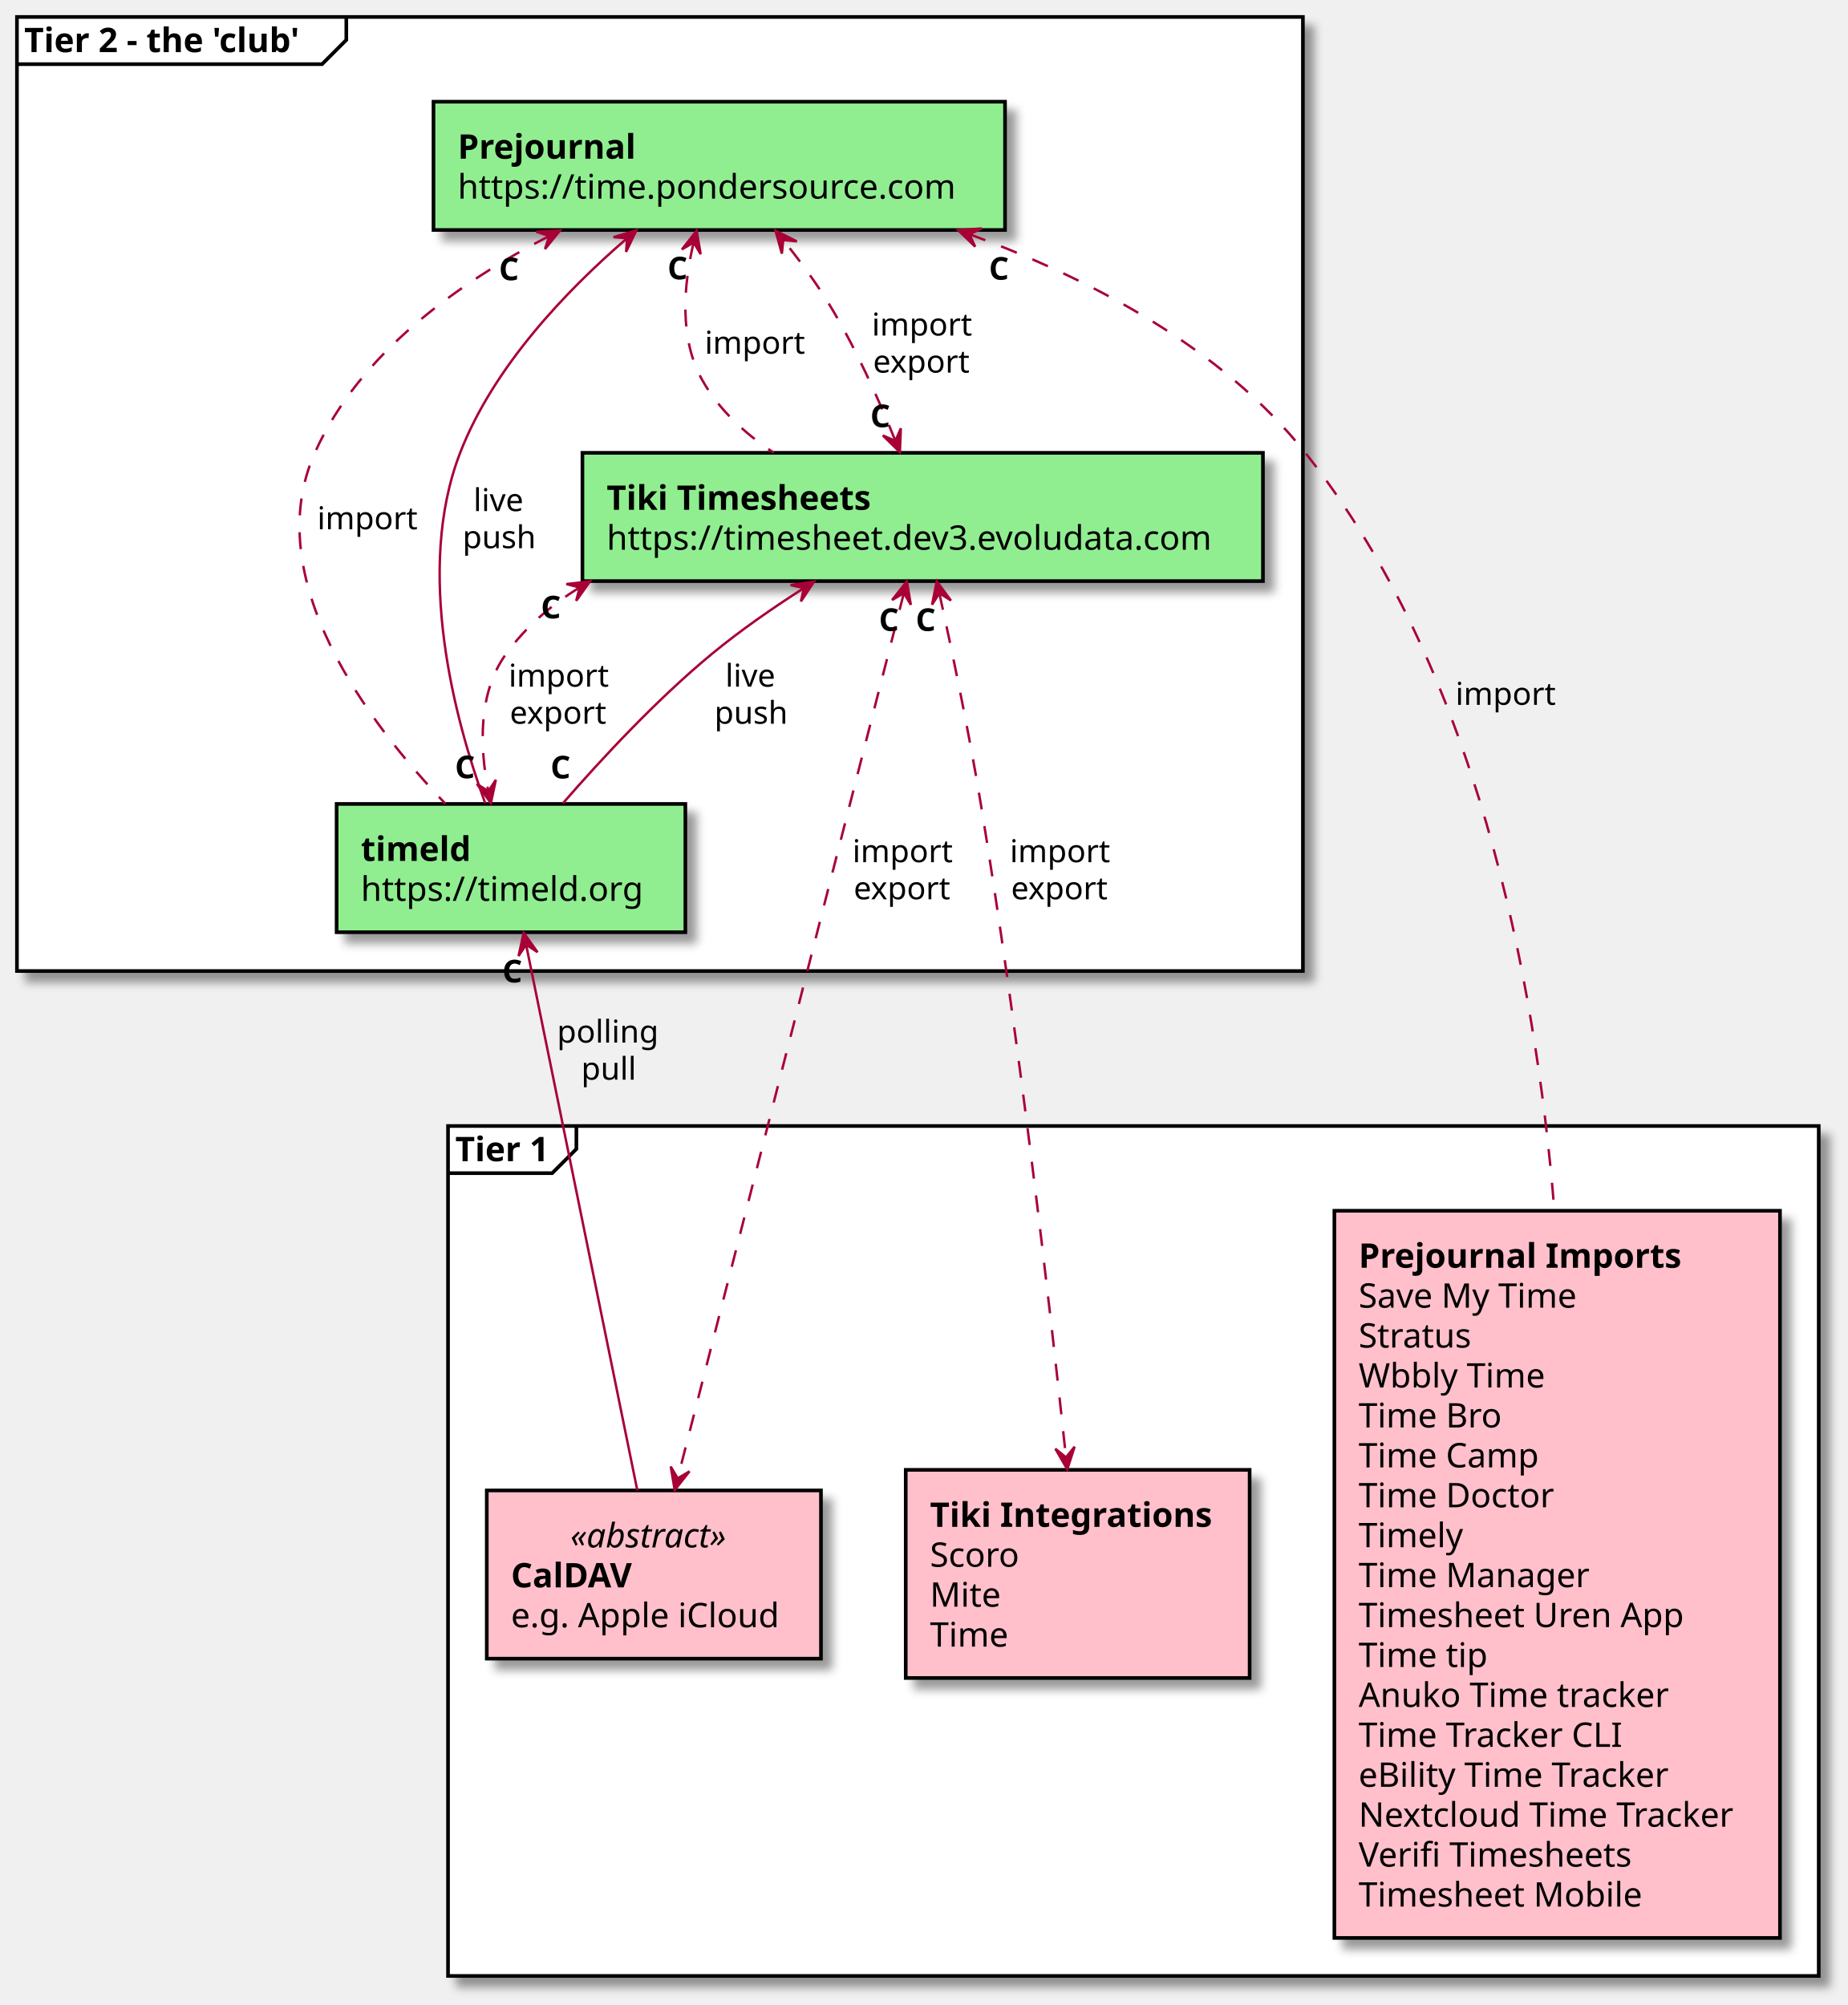
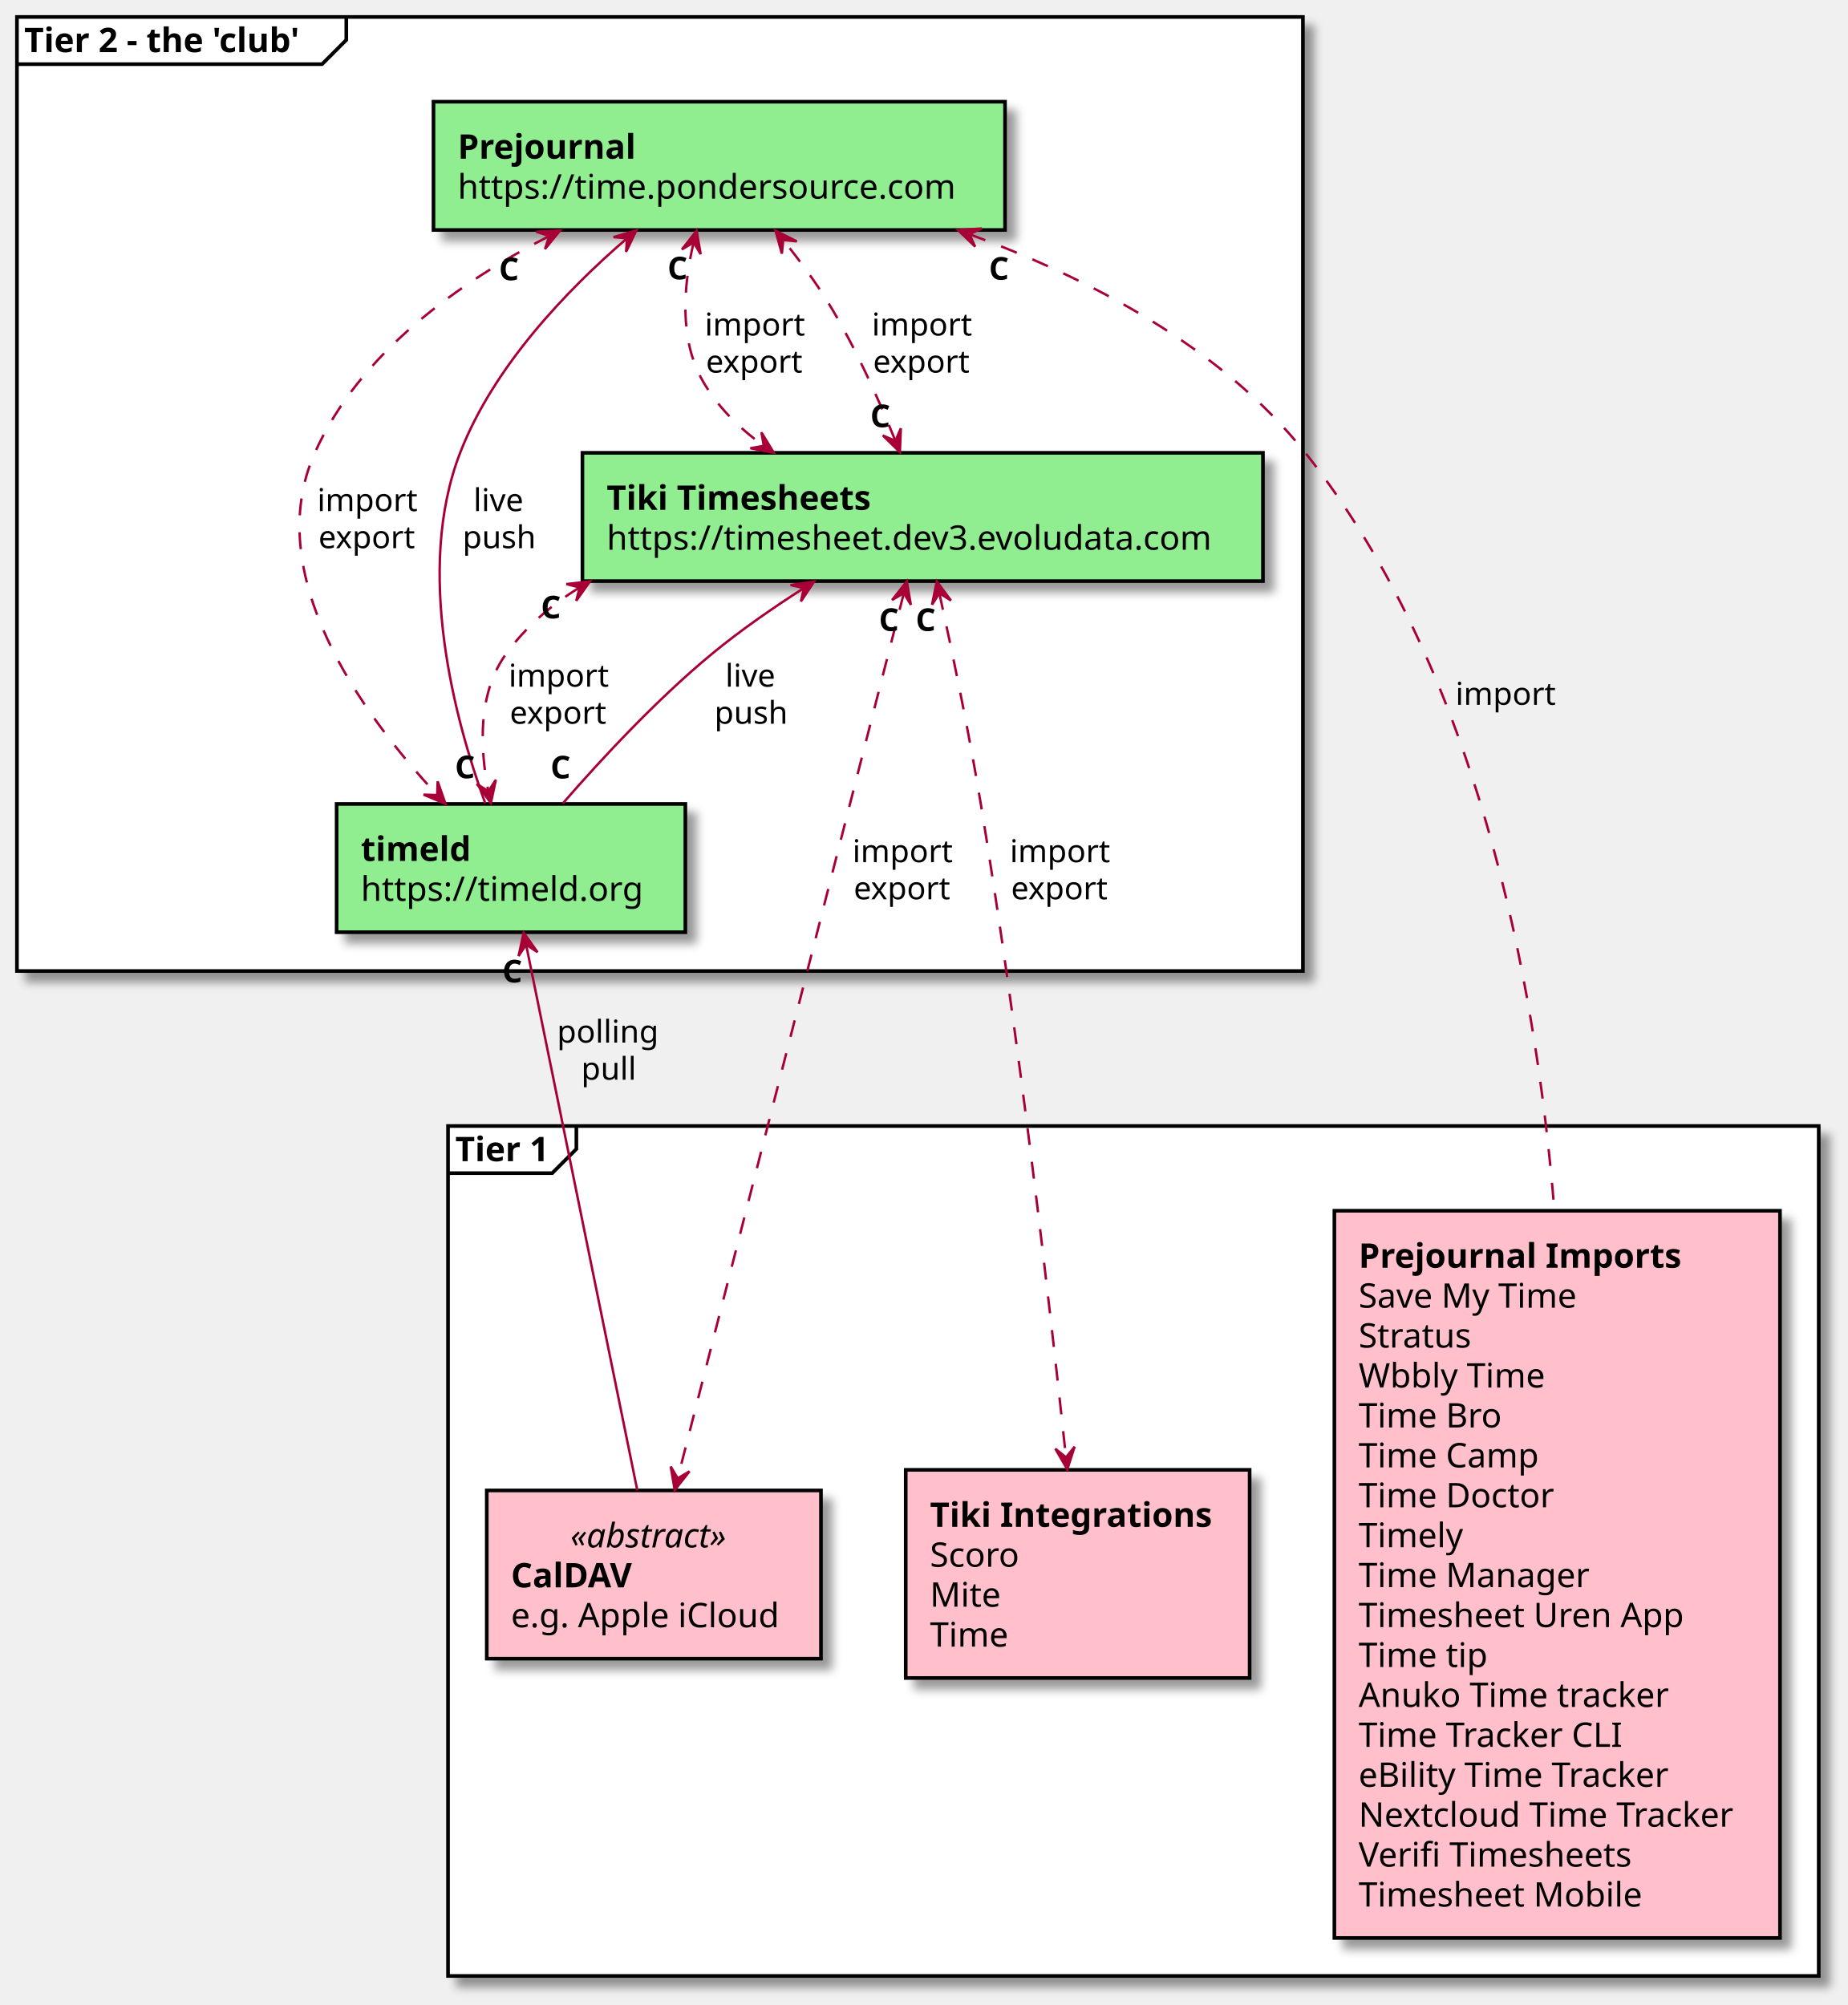
<svg xmlns="http://www.w3.org/2000/svg" contentScriptType="application/ecmascript" contentStyleType="text/css" height="828px" preserveAspectRatio="none" style="width:763px;height:828px;background:#FFFFFF;" version="1.1" viewBox="0 0 763 828" width="763px" zoomAndPan="magnify">
  <defs>
-     <filter height="300%" id="f1lf6jn9dwhslt" width="300%" x="-1" y="-1">
+     <filter height="300%" id="fo3ji4pw1aacj" width="300%" x="-1" y="-1">
      <feGaussianBlur result="blurOut" stdDeviation="2.0" />
      <feColorMatrix in="blurOut" result="blurOut2" type="matrix" values="0 0 0 0 0 0 0 0 0 0 0 0 0 0 0 0 0 0 .4 0" />
      <feOffset dx="4.0" dy="4.0" in="blurOut2" result="blurOut3" />
      <feBlend in="SourceGraphic" in2="blurOut3" mode="normal" />
    </filter>
  </defs>
  <g>
-     <rect fill="#FFFFFF" filter="url(#f1lf6jn9dwhslt)" height="394" style="stroke:#000000;stroke-width:1.5;" width="531" x="7" y="7" />
+     <rect fill="#FFFFFF" filter="url(#fo3ji4pw1aacj)" height="394" style="stroke:#000000;stroke-width:1.5;" width="531" x="7" y="7" />
    <path d="M143,7 L143,16.488 L133,26.488 L7,26.488 " fill="none" style="stroke:#000000;stroke-width:1.5;" />
    <text fill="#000000" font-family="sans-serif" font-size="14" font-weight="bold" lengthAdjust="spacing" textLength="126" x="10" y="21.535">Tier 2 - the 'club'</text>
-     <rect fill="#FFFFFF" filter="url(#f1lf6jn9dwhslt)" height="351" style="stroke:#000000;stroke-width:1.5;" width="566" x="185" y="465" />
+     <rect fill="#FFFFFF" filter="url(#fo3ji4pw1aacj)" height="351" style="stroke:#000000;stroke-width:1.5;" width="566" x="185" y="465" />
    <path d="M238,465 L238,474.488 L228,484.488 L185,484.488 " fill="none" style="stroke:#000000;stroke-width:1.5;" />
    <text fill="#000000" font-family="sans-serif" font-size="14" font-weight="bold" lengthAdjust="spacing" textLength="43" x="188" y="479.535">Tier 1</text>
-     <rect fill="#90EE90" filter="url(#f1lf6jn9dwhslt)" height="52.977" style="stroke:#000000;stroke-width:1.5;" width="236" x="179" y="42" />
+     <rect fill="#90EE90" filter="url(#fo3ji4pw1aacj)" height="52.977" style="stroke:#000000;stroke-width:1.5;" width="236" x="179" y="42" />
    <text fill="#000000" font-family="sans-serif" font-size="14" font-weight="bold" lengthAdjust="spacing" textLength="74" x="189" y="65.535">Prejournal</text>
    <text fill="#000000" font-family="sans-serif" font-size="14" lengthAdjust="spacing" textLength="216" x="189" y="82.023">https://time.pondersource.com</text>
-     <rect fill="#90EE90" filter="url(#f1lf6jn9dwhslt)" height="52.977" style="stroke:#000000;stroke-width:1.5;" width="281" x="240.5" y="187" />
+     <rect fill="#90EE90" filter="url(#fo3ji4pw1aacj)" height="52.977" style="stroke:#000000;stroke-width:1.5;" width="281" x="240.5" y="187" />
    <text fill="#000000" font-family="sans-serif" font-size="14" font-weight="bold" lengthAdjust="spacing" textLength="118" x="250.5" y="210.535">Tiki Timesheets</text>
    <text fill="#000000" font-family="sans-serif" font-size="14" lengthAdjust="spacing" textLength="261" x="250.5" y="227.023">https://timesheet.dev3.evoludata.com</text>
-     <rect fill="#90EE90" filter="url(#f1lf6jn9dwhslt)" height="52.977" style="stroke:#000000;stroke-width:1.5;" width="144" x="139" y="332" />
+     <rect fill="#90EE90" filter="url(#fo3ji4pw1aacj)" height="52.977" style="stroke:#000000;stroke-width:1.5;" width="144" x="139" y="332" />
    <text fill="#000000" font-family="sans-serif" font-size="14" font-weight="bold" lengthAdjust="spacing" textLength="47" x="149" y="355.535">timeld</text>
    <text fill="#000000" font-family="sans-serif" font-size="14" lengthAdjust="spacing" textLength="124" x="149" y="372.023">https://timeld.org</text>
-     <rect fill="#FFC0CB" filter="url(#f1lf6jn9dwhslt)" height="69.465" style="stroke:#000000;stroke-width:1.5;" width="138" x="201" y="615.5" />
+     <rect fill="#FFC0CB" filter="url(#fo3ji4pw1aacj)" height="69.465" style="stroke:#000000;stroke-width:1.5;" width="138" x="201" y="615.5" />
    <text fill="#000000" font-family="sans-serif" font-size="14" font-style="italic" lengthAdjust="spacing" textLength="69" x="235.5" y="639.035">«abstract»</text>
    <text fill="#000000" font-family="sans-serif" font-size="14" font-weight="bold" lengthAdjust="spacing" textLength="54" x="211" y="655.523">CalDAV</text>
    <text fill="#000000" font-family="sans-serif" font-size="14" lengthAdjust="spacing" textLength="118" x="211" y="672.012">e.g. Apple iCloud</text>
-     <rect fill="#FFC0CB" filter="url(#f1lf6jn9dwhslt)" height="300.301" style="stroke:#000000;stroke-width:1.5;" width="184" x="551" y="500" />
+     <rect fill="#FFC0CB" filter="url(#fo3ji4pw1aacj)" height="300.301" style="stroke:#000000;stroke-width:1.5;" width="184" x="551" y="500" />
    <text fill="#000000" font-family="sans-serif" font-size="14" font-weight="bold" lengthAdjust="spacing" textLength="136" x="561" y="523.535">Prejournal Imports</text>
    <text fill="#000000" font-family="sans-serif" font-size="14" lengthAdjust="spacing" textLength="92" x="561" y="540.023">Save My Time</text>
    <text fill="#000000" font-family="sans-serif" font-size="14" lengthAdjust="spacing" textLength="48" x="561" y="556.512">Stratus</text>
    <text fill="#000000" font-family="sans-serif" font-size="14" lengthAdjust="spacing" textLength="79" x="561" y="573">Wbbly Time</text>
    <text fill="#000000" font-family="sans-serif" font-size="14" lengthAdjust="spacing" textLength="61" x="561" y="589.488">Time Bro</text>
    <text fill="#000000" font-family="sans-serif" font-size="14" lengthAdjust="spacing" textLength="78" x="561" y="605.977">Time Camp</text>
    <text fill="#000000" font-family="sans-serif" font-size="14" lengthAdjust="spacing" textLength="84" x="561" y="622.465">Time Doctor</text>
    <text fill="#000000" font-family="sans-serif" font-size="14" lengthAdjust="spacing" textLength="45" x="561" y="638.953">Timely</text>
    <text fill="#000000" font-family="sans-serif" font-size="14" lengthAdjust="spacing" textLength="98" x="561" y="655.441">Time Manager</text>
    <text fill="#000000" font-family="sans-serif" font-size="14" lengthAdjust="spacing" textLength="140" x="561" y="671.93">Timesheet Uren App</text>
    <text fill="#000000" font-family="sans-serif" font-size="14" lengthAdjust="spacing" textLength="56" x="561" y="688.418">Time tip</text>
    <text fill="#000000" font-family="sans-serif" font-size="14" lengthAdjust="spacing" textLength="135" x="561" y="704.906">Anuko Time tracker</text>
    <text fill="#000000" font-family="sans-serif" font-size="14" lengthAdjust="spacing" textLength="115" x="561" y="721.394">Time Tracker CLI</text>
    <text fill="#000000" font-family="sans-serif" font-size="14" lengthAdjust="spacing" textLength="134" x="561" y="737.883">eBility Time Tracker</text>
    <text fill="#000000" font-family="sans-serif" font-size="14" lengthAdjust="spacing" textLength="164" x="561" y="754.371">Nextcloud Time Tracker</text>
    <text fill="#000000" font-family="sans-serif" font-size="14" lengthAdjust="spacing" textLength="118" x="561" y="770.859">Verifi Timesheets</text>
    <text fill="#000000" font-family="sans-serif" font-size="14" lengthAdjust="spacing" textLength="121" x="561" y="787.348">Timesheet Mobile</text>
-     <rect fill="#FFC0CB" filter="url(#f1lf6jn9dwhslt)" height="85.953" style="stroke:#000000;stroke-width:1.5;" width="142" x="374" y="607" />
+     <rect fill="#FFC0CB" filter="url(#fo3ji4pw1aacj)" height="85.953" style="stroke:#000000;stroke-width:1.5;" width="142" x="374" y="607" />
    <text fill="#000000" font-family="sans-serif" font-size="14" font-weight="bold" lengthAdjust="spacing" textLength="122" x="384" y="630.535">Tiki Integrations</text>
    <text fill="#000000" font-family="sans-serif" font-size="14" lengthAdjust="spacing" textLength="39" x="384" y="647.023">Scoro</text>
    <text fill="#000000" font-family="sans-serif" font-size="14" lengthAdjust="spacing" textLength="29" x="384" y="663.512">Mite</text>
    <text fill="#000000" font-family="sans-serif" font-size="14" lengthAdjust="spacing" textLength="34" x="384" y="680">Time</text>
    <path codeLine="20" d="M200.36,331.71 C187.89,297.48 171.16,235.67 190,187 C203.8,151.34 234.02,119.86 258.83,98.48 " fill="none" id="tm-to-pj" style="stroke:#A80036;stroke-width:1.0;" />
    <polygon fill="#A80036" points="262.77,95.13,253.327,97.93,258.967,98.376,258.521,104.015,262.77,95.13" style="stroke:#A80036;stroke-width:1.0;" />
    <text fill="#000000" font-family="sans-serif" font-size="13" lengthAdjust="spacing" textLength="22" x="195.5" y="211.068">live</text>
    <text fill="#000000" font-family="sans-serif" font-size="13" lengthAdjust="spacing" textLength="31" x="191" y="226.379">push</text>
    <text fill="#000000" font-family="sans-serif" font-size="13" font-weight="bold" lengthAdjust="spacing" textLength="9" x="187.859" y="321.387">C</text>
-     <path codeLine="27" d="M226.77,97.47 C189.79,116.49 148.38,145.77 130,187 C106.85,238.93 152.28,298.79 183.97,331.97 " fill="none" id="pj-backto-tm" style="stroke:#A80036;stroke-width:1.0;stroke-dasharray:7.0,7.0;" />
+     <path codeLine="27" d="M226.77,97.47 C189.79,116.49 148.38,145.77 130,187 C107.75,236.9 148.84,294.12 180.2,327.96 " fill="none" id="pj-tm" style="stroke:#A80036;stroke-width:1.0;stroke-dasharray:7.0,7.0;" />
+     <polygon fill="#A80036" points="183.97,331.97,180.714,322.675,180.543,328.329,174.889,328.158,183.97,331.97" style="stroke:#A80036;stroke-width:1.0;" />
    <polygon fill="#A80036" points="231.26,95.2,221.424,95.698,226.799,97.459,225.038,102.835,231.26,95.2" style="stroke:#A80036;stroke-width:1.0;" />
-     <text fill="#000000" font-family="sans-serif" font-size="13" lengthAdjust="spacing" textLength="42" x="131" y="218.568">import</text>
+     <text fill="#000000" font-family="sans-serif" font-size="13" lengthAdjust="spacing" textLength="42" x="131" y="211.068">import</text>
+     <text fill="#000000" font-family="sans-serif" font-size="13" lengthAdjust="spacing" textLength="41" x="131.5" y="226.379">export</text>
    <text fill="#000000" font-family="sans-serif" font-size="13" font-weight="bold" lengthAdjust="spacing" textLength="9" x="206.017" y="115.716">C</text>
    <path codeLine="21" d="M232.41,331.77 C248.36,313.42 271.23,288.79 294,270 C305.67,260.37 319.11,251.06 331.88,242.89 " fill="none" id="tm-to-tt" style="stroke:#A80036;stroke-width:1.0;" />
    <polygon fill="#A80036" points="336.18,240.17,326.437,241.61,331.957,242.847,330.72,248.367,336.18,240.17" style="stroke:#A80036;stroke-width:1.0;" />
    <text fill="#000000" font-family="sans-serif" font-size="13" lengthAdjust="spacing" textLength="22" x="299.5" y="283.568">live</text>
    <text fill="#000000" font-family="sans-serif" font-size="13" lengthAdjust="spacing" textLength="31" x="295" y="298.879">push</text>
    <text fill="#000000" font-family="sans-serif" font-size="13" font-weight="bold" lengthAdjust="spacing" textLength="9" x="227.32" y="321.461">C</text>
    <path codeLine="23" d="M239.28,242.64 C227.58,249.84 217.14,258.82 209,270 C197.31,286.06 198.08,308.53 201.63,326.68 " fill="none" id="tt-tm" style="stroke:#A80036;stroke-width:1.0;stroke-dasharray:7.0,7.0;" />
    <polygon fill="#A80036" points="202.7,331.67,204.739,322.034,201.659,326.779,196.914,323.7,202.7,331.67" style="stroke:#A80036;stroke-width:1.0;" />
    <polygon fill="#A80036" points="243.65,240.07,233.867,241.208,239.346,242.615,237.939,248.094,243.65,240.07" style="stroke:#A80036;stroke-width:1.0;" />
    <text fill="#000000" font-family="sans-serif" font-size="13" lengthAdjust="spacing" textLength="42" x="210" y="283.568">import</text>
    <text fill="#000000" font-family="sans-serif" font-size="13" lengthAdjust="spacing" textLength="41" x="210.5" y="298.879">export</text>
    <text fill="#000000" font-family="sans-serif" font-size="13" font-weight="bold" lengthAdjust="spacing" textLength="9" x="223.346" y="255.367">C</text>
    <path codeLine="24" d="M369.69,181.97 C362.74,164.7 353.05,143.01 342,125 C336.59,116.19 329.94,107.23 323.42,99.15 " fill="none" id="tt-pj" style="stroke:#A80036;stroke-width:1.0;stroke-dasharray:7.0,7.0;" />
    <polygon fill="#A80036" points="320.23,95.26,322.856,104.752,323.406,99.122,329.036,99.671,320.23,95.26" style="stroke:#A80036;stroke-width:1.0;" />
    <polygon fill="#A80036" points="371.58,186.72,371.978,176.879,369.735,182.073,364.542,179.831,371.58,186.72" style="stroke:#A80036;stroke-width:1.0;" />
    <text fill="#000000" font-family="sans-serif" font-size="13" lengthAdjust="spacing" textLength="42" x="360" y="138.568">import</text>
    <text fill="#000000" font-family="sans-serif" font-size="13" lengthAdjust="spacing" textLength="41" x="360.5" y="153.879">export</text>
    <text fill="#000000" font-family="sans-serif" font-size="13" font-weight="bold" lengthAdjust="spacing" textLength="9" x="359.361" y="176.4">C</text>
-     <path codeLine="26" d="M286.42,100.13 C282.23,117.81 280.38,139.87 290,157 C296.88,169.26 307.7,179.14 319.51,186.96 " fill="none" id="pj-backto-tt" style="stroke:#A80036;stroke-width:1.0;stroke-dasharray:7.0,7.0;" />
+     <path codeLine="26" d="M286.42,100.13 C282.23,117.81 280.38,139.87 290,157 C296.02,167.73 305.06,176.63 315.13,183.93 " fill="none" id="pj-tt" style="stroke:#A80036;stroke-width:1.0;stroke-dasharray:7.0,7.0;" />
+     <polygon fill="#A80036" points="319.51,186.96,314.399,178.541,315.403,184.108,309.836,185.112,319.51,186.96" style="stroke:#A80036;stroke-width:1.0;" />
    <polygon fill="#A80036" points="287.66,95.26,281.57,103,286.43,100.106,289.324,104.967,287.66,95.26" style="stroke:#A80036;stroke-width:1.0;" />
-     <text fill="#000000" font-family="sans-serif" font-size="13" lengthAdjust="spacing" textLength="42" x="291" y="146.068">import</text>
+     <text fill="#000000" font-family="sans-serif" font-size="13" lengthAdjust="spacing" textLength="42" x="291" y="138.568">import</text>
+     <text fill="#000000" font-family="sans-serif" font-size="13" lengthAdjust="spacing" textLength="41" x="291.5" y="153.879">export</text>
    <text fill="#000000" font-family="sans-serif" font-size="13" font-weight="bold" lengthAdjust="spacing" textLength="9" x="275.632" y="115.359">C</text>
    <path codeLine="64" d="M217.28,390.3 C228.43,445.04 251.62,558.82 263.16,615.46 " fill="none" id="tm-backto-CalDAV" style="stroke:#A80036;stroke-width:1.0;" />
    <polygon fill="#A80036" points="216.24,385.19,214.12,394.808,217.24,390.089,221.959,393.208,216.24,385.19" style="stroke:#A80036;stroke-width:1.0;" />
    <text fill="#000000" font-family="sans-serif" font-size="13" lengthAdjust="spacing" textLength="44" x="230" y="430.568">polling</text>
    <text fill="#000000" font-family="sans-serif" font-size="13" lengthAdjust="spacing" textLength="24" x="240" y="445.879">pull</text>
    <text fill="#000000" font-family="sans-serif" font-size="13" font-weight="bold" lengthAdjust="spacing" textLength="9" x="207.411" y="405.703">C</text>
    <path codeLine="66" d="M400.3,96.72 C449.17,114.68 504.3,143.21 539,187 C609.02,275.36 633.87,401.62 641.84,499.82 " fill="none" id="pj-backto-pjImports" style="stroke:#A80036;stroke-width:1.0;stroke-dasharray:7.0,7.0;" />
    <polygon fill="#A80036" points="395.59,95.02,402.675,101.862,400.287,96.733,405.416,94.346,395.59,95.02" style="stroke:#A80036;stroke-width:1.0;" />
    <text fill="#000000" font-family="sans-serif" font-size="13" lengthAdjust="spacing" textLength="42" x="601" y="291.068">import</text>
    <text fill="#000000" font-family="sans-serif" font-size="13" font-weight="bold" lengthAdjust="spacing" textLength="9" x="408.348" y="115.494">C</text>
    <path codeLine="68" d="M387.88,244.96 C393.07,268.61 400.1,302.27 405,332 C420.72,427.29 433.56,539.59 440.16,601.69 " fill="none" id="tt-ttImports" style="stroke:#A80036;stroke-width:1.0;stroke-dasharray:7.0,7.0;" />
    <polygon fill="#A80036" points="440.71,606.81,443.736,597.438,440.181,601.838,435.781,598.283,440.71,606.81" style="stroke:#A80036;stroke-width:1.0;" />
    <polygon fill="#A80036" points="386.81,240.07,384.858,249.723,387.895,244.951,392.667,247.988,386.81,240.07" style="stroke:#A80036;stroke-width:1.0;" />
    <text fill="#000000" font-family="sans-serif" font-size="13" lengthAdjust="spacing" textLength="42" x="417" y="356.068">import</text>
    <text fill="#000000" font-family="sans-serif" font-size="13" lengthAdjust="spacing" textLength="41" x="417.5" y="371.379">export</text>
    <text fill="#000000" font-family="sans-serif" font-size="13" font-weight="bold" lengthAdjust="spacing" textLength="9" x="378.113" y="260.556">C</text>
    <path codeLine="69" d="M373.19,245.05 C353.47,322.27 301.64,525.15 279.86,610.4 " fill="none" id="tt-CalDAV" style="stroke:#A80036;stroke-width:1.0;stroke-dasharray:7.0,7.0;" />
    <polygon fill="#A80036" points="278.6,615.35,284.712,607.627,279.843,610.507,276.963,605.638,278.6,615.35" style="stroke:#A80036;stroke-width:1.0;" />
    <polygon fill="#A80036" points="374.47,240.06,368.358,247.783,373.227,244.903,376.107,249.772,374.47,240.06" style="stroke:#A80036;stroke-width:1.0;" />
    <text fill="#000000" font-family="sans-serif" font-size="13" lengthAdjust="spacing" textLength="42" x="352" y="356.068">import</text>
    <text fill="#000000" font-family="sans-serif" font-size="13" lengthAdjust="spacing" textLength="41" x="352.5" y="371.379">export</text>
    <text fill="#000000" font-family="sans-serif" font-size="13" font-weight="bold" lengthAdjust="spacing" textLength="9" x="362.919" y="260.543">C</text>
  </g>
</svg>
